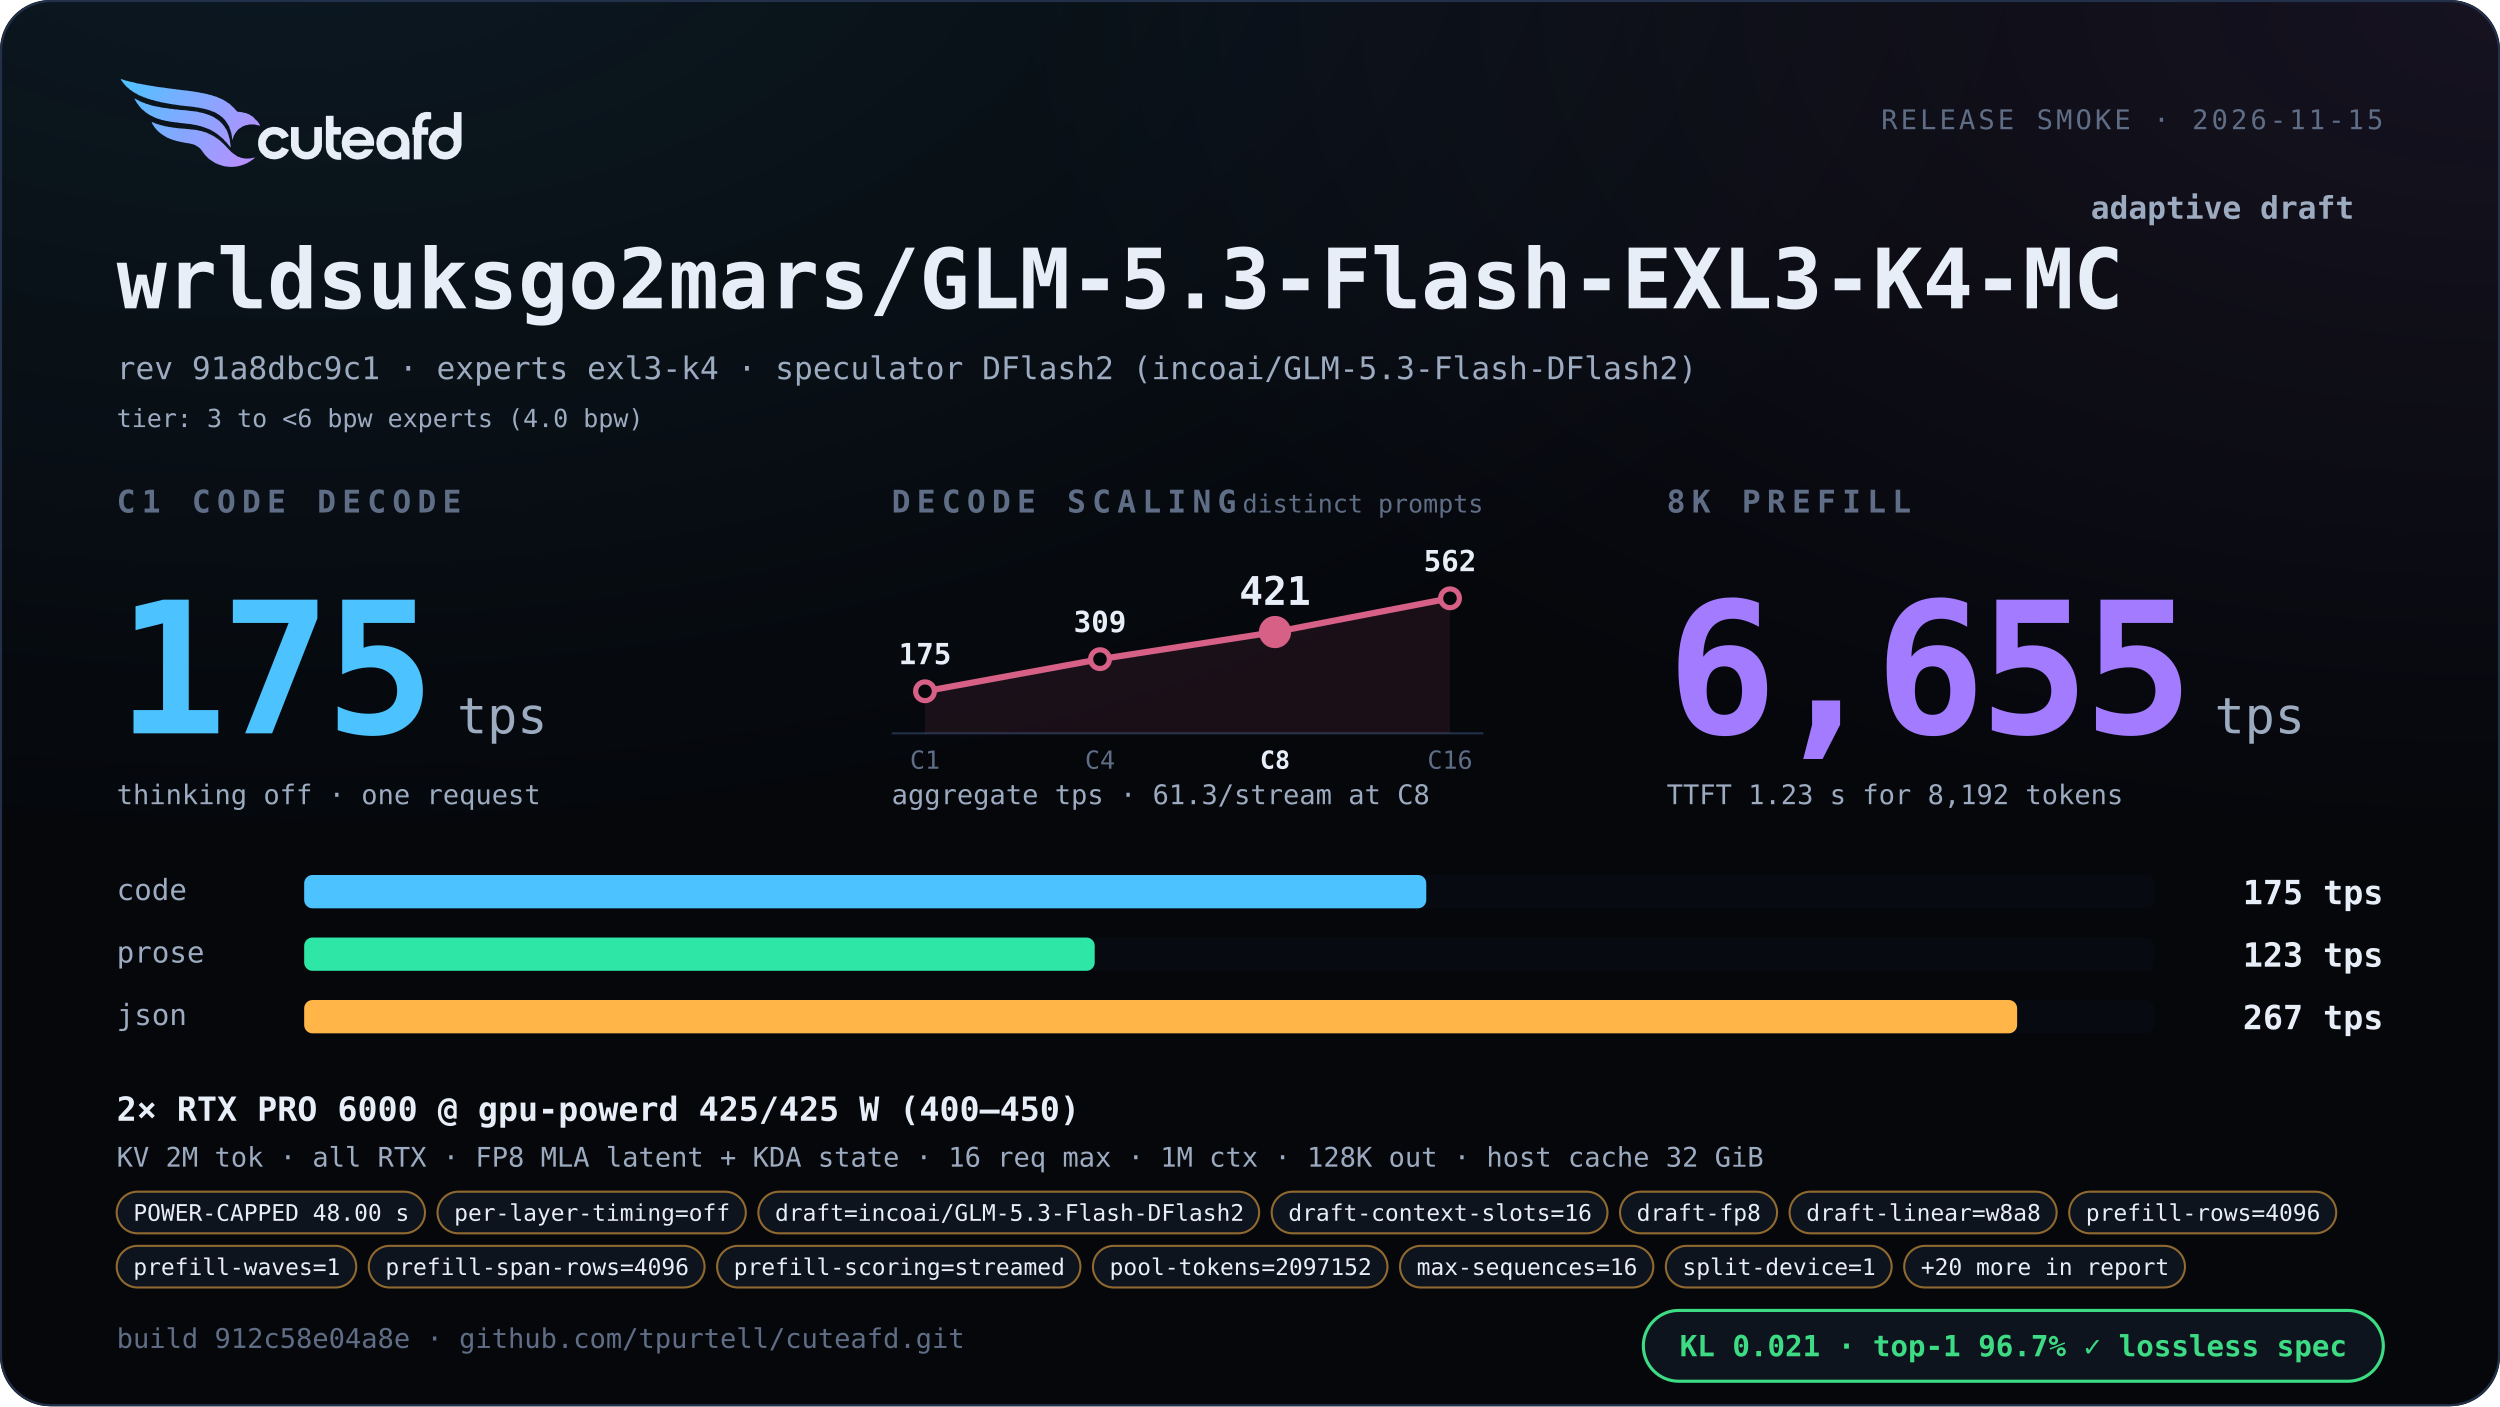
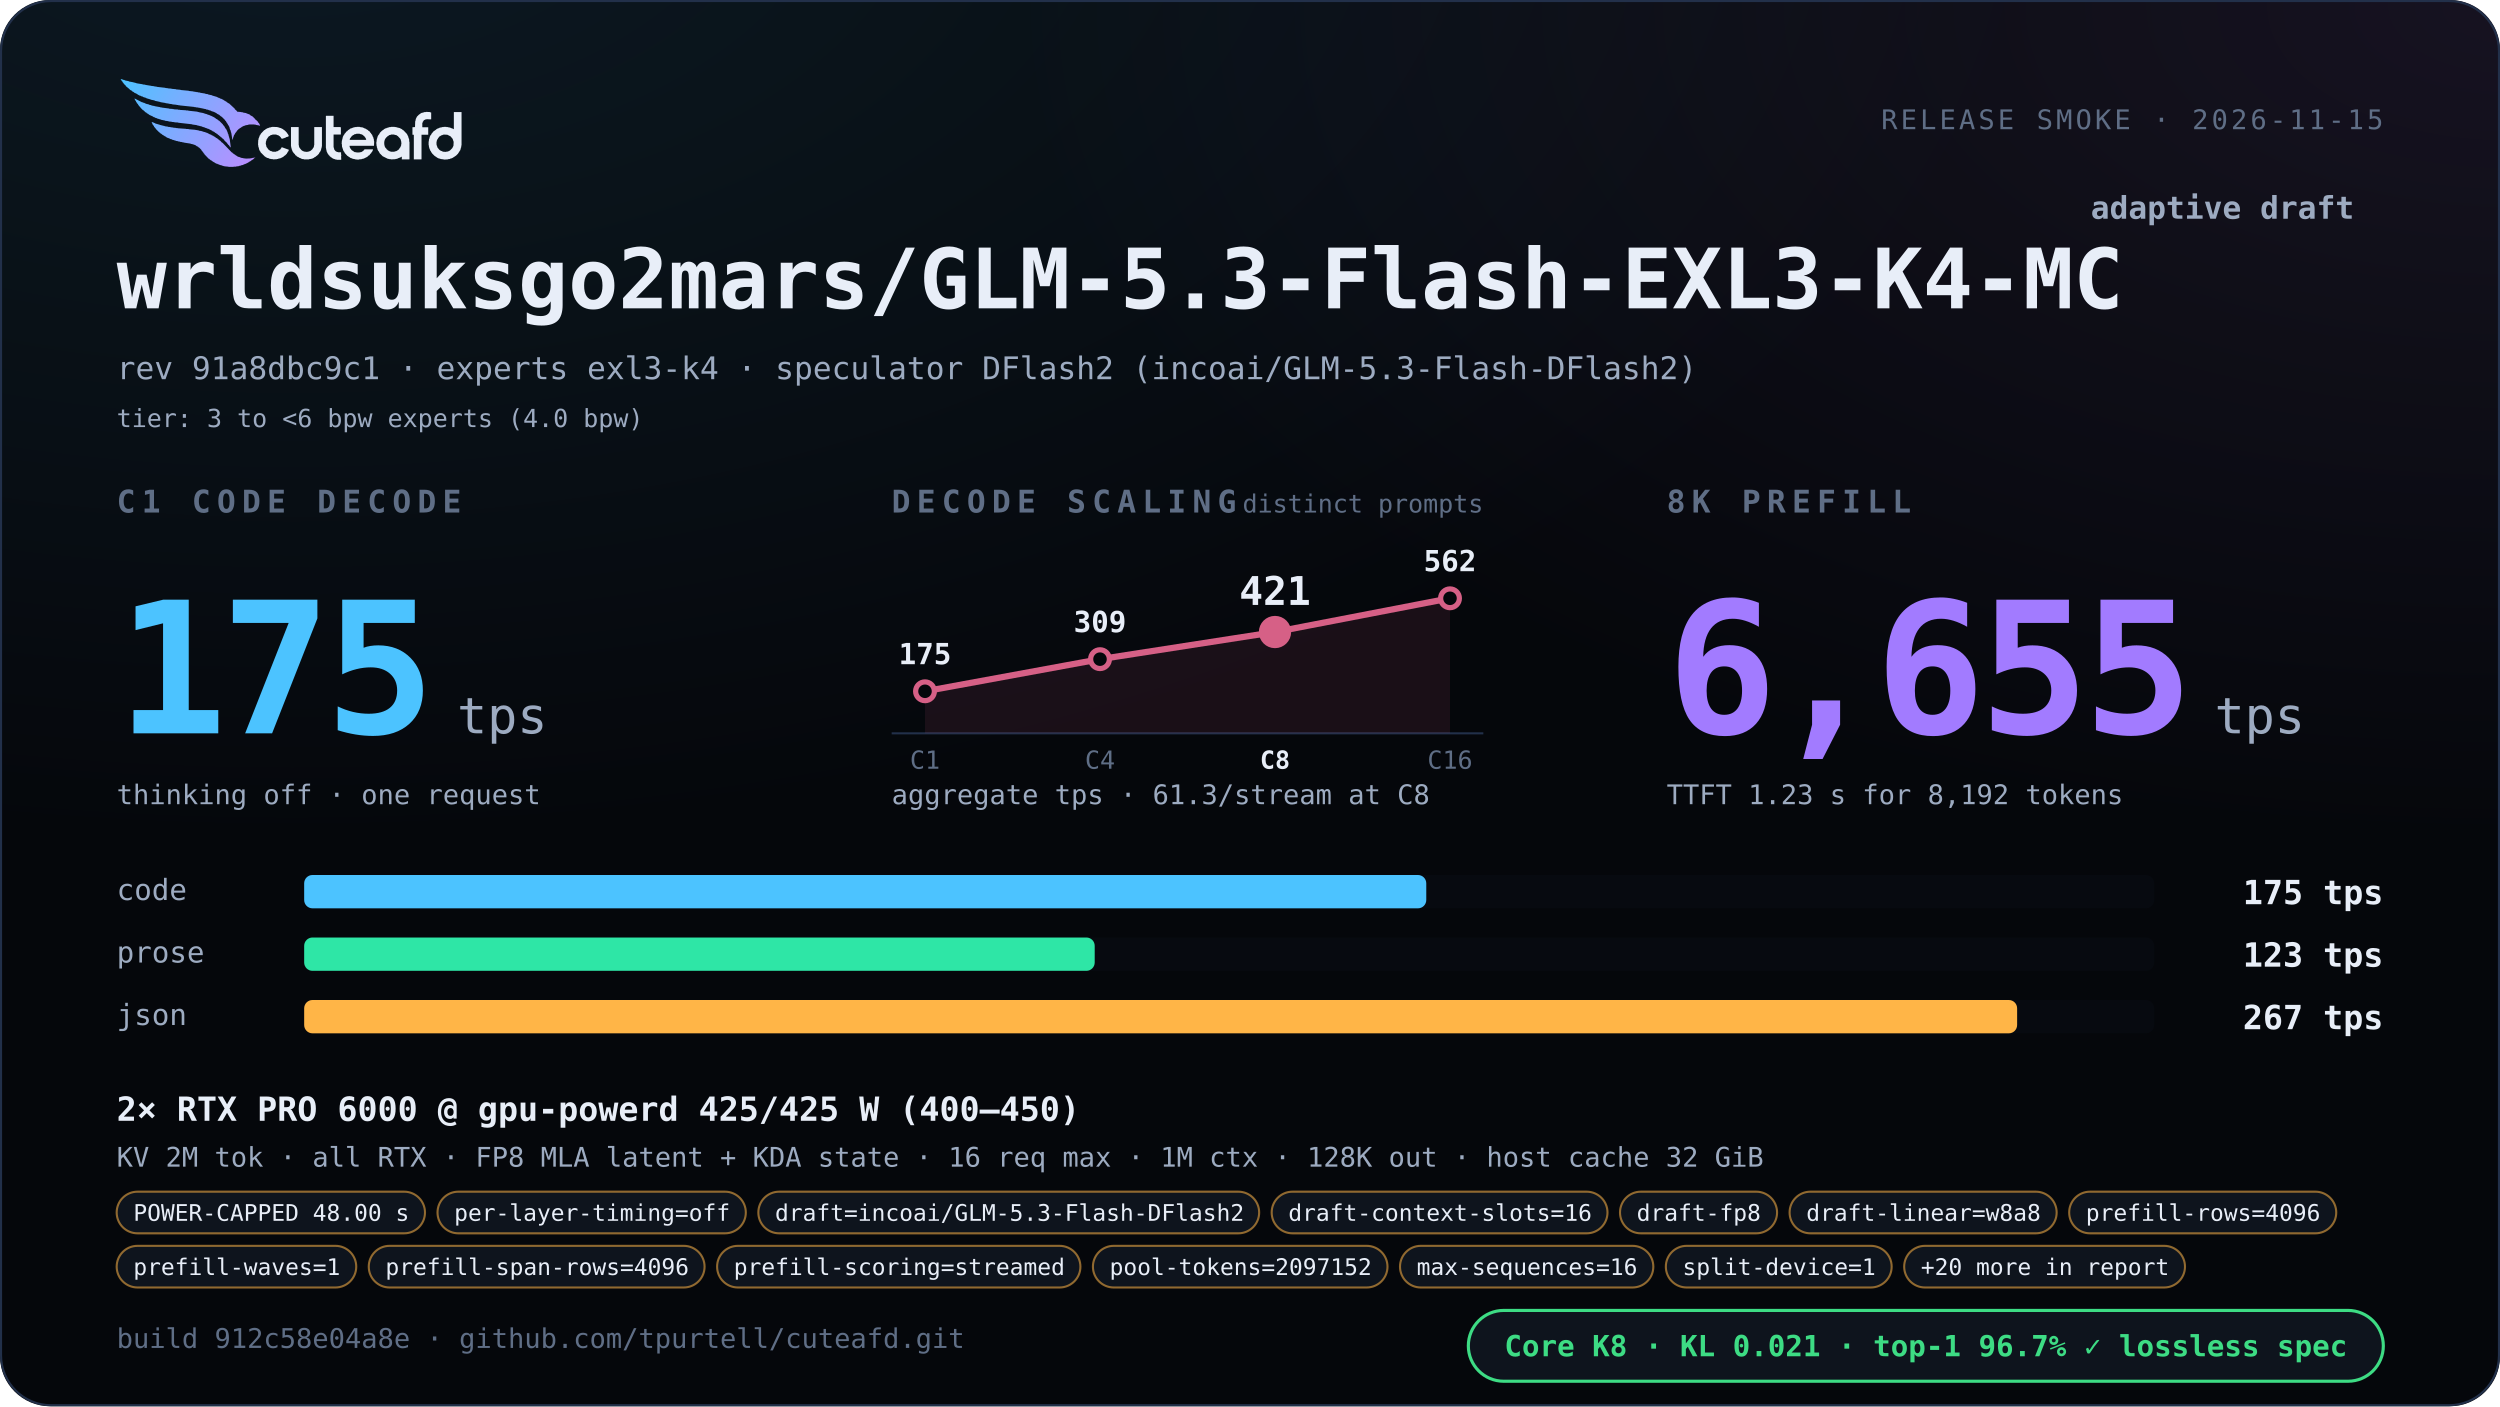
<svg xmlns="http://www.w3.org/2000/svg" width="1200" height="675" viewBox="0 0 1200 675">
  <defs>
    <linearGradient id="accent" x1="0" y1="0" x2="1" y2="0">
      <stop offset="0" stop-color="#4cc3ff" />
      <stop offset="1" stop-color="#c08bff" />
    </linearGradient>
    <pattern id="hazard" width="16" height="16" patternUnits="userSpaceOnUse" patternTransform="rotate(45)">
      <rect width="16" height="16" fill="#120405" />
      <rect width="8" height="16" fill="#ffb547" />
    </pattern>
    <radialGradient id="glow-a" cx="0.12" cy="-0.1" r="0.7">
      <stop offset="0" stop-color="#4cc3ff" stop-opacity="0.10" />
      <stop offset="1" stop-color="#4cc3ff" stop-opacity="0" />
    </radialGradient>
    <radialGradient id="glow-b" cx="1" cy="0" r="0.6">
      <stop offset="0" stop-color="#c08bff" stop-opacity="0.09" />
      <stop offset="1" stop-color="#c08bff" stop-opacity="0" />
    </radialGradient>
  </defs>
  <rect x="0" y="0" width="1200" height="675" rx="24" fill="#05070b" />
  <rect x="0" y="0" width="1200" height="675" rx="24" fill="url(#glow-a)" />
  <rect x="0" y="0" width="1200" height="675" rx="24" fill="url(#glow-b)" />
  <rect x="0.5" y="0.5" width="1199" height="674" rx="24" fill="none" stroke="#22304a" />
  <svg x="56" y="36" width="167.53" height="46" viewBox="81 149 1770 486" preserveAspectRatio="xMinYMid meet">
    <defs>
      <linearGradient id="cuteafd-swift" x1="101" y1="169" x2="808" y2="615" gradientUnits="userSpaceOnUse">
        <stop offset="0" stop-color="#4cc3ff" />
        <stop offset="1" stop-color="#c08bff" />
      </linearGradient>
    </defs>
    <path fill="url(#cuteafd-swift)" fill-rule="evenodd" d="M101 169L115 173 115 174 119 174 125 177 141 180 144 182 166 186 166 187 170 187 170 188 174 188 174 189 178 189 182 191 213 196 213 197 225 198 225 199 230 199 230 200 236 200 236 201 242 201 242 202 248 202 248 203 254 203 254 204 272 206 272 207 278 207 278 208 284 208 284 209 328 214 328 215 334 215 334 216 342 216 342 217 359 218 359 219 382 221 382 222 405 224 405 225 447 229 447 230 468 232 468 233 474 233 474 234 480 234 480 235 486 235 486 236 493 236 493 237 504 238 504 239 529 243 533 245 543 246 546 248 565 252 565 253 589 260 591 262 594 262 598 265 601 265 607 269 610 269 624 276 625 278 631 280 632 282 636 283 641 288 643 288 644 290 652 294 680 320 680 322 690 331 692 335 714 337 714 338 720 338 724 340 737 342 737 343 740 343 742 345 745 345 747 347 750 347 756 350 760 354 770 359 784 373 784 375 788 377 798 387 798 389 803 394 808 404 808 407 804 405 787 402 787 401 780 401 780 400 753 400 753 401 747 401 747 402 734 404 734 405 731 405 729 407 726 407 714 413 713 415 705 419 703 422 701 422 691 432 691 434 687 437 687 439 684 441 684 443 682 444 680 450 678 451 675 457 675 460 673 462 670 475 668 478 662 441 661 441 659 431 655 423 653 414 648 404 646 403 644 397 642 396 641 392 639 391 635 383 631 380 631 378 613 360 611 360 601 351 589 345 588 343 574 336 561 332 559 330 556 330 556 329 553 329 553 328 550 328 544 325 536 324 533 322 521 320 521 319 516 319 516 318 511 318 511 317 506 317 506 316 501 316 501 315 495 315 495 314 482 313 482 312 475 312 475 311 399 303 399 302 392 302 392 301 385 301 385 300 363 298 363 297 347 295 347 294 340 294 340 293 329 292 329 291 304 287 300 285 295 285 295 284 275 280 273 278 253 274 253 273 232 267 230 265 216 261 212 258 206 257 202 254 199 254 187 248 186 246 169 238 168 236 160 232 158 229 150 225 141 216 139 216 133 209 131 209 128 206 128 204 120 197 120 195 115 191 115 189 112 187 110 182 107 180 107 178 105 177ZM172 268L209 287 212 287 214 289 220 290 230 295 243 298 249 301 253 301 256 303 260 303 263 305 273 306 273 307 301 312 301 313 308 313 308 314 347 319 347 320 365 321 365 322 372 322 372 323 392 324 392 325 401 325 401 326 433 328 433 329 444 329 444 330 490 335 494 337 499 337 499 338 521 342 524 344 528 344 528 345 540 348 542 350 551 352 555 355 558 355 578 365 579 367 581 367 582 369 584 369 585 371 593 375 595 378 597 378 599 381 601 381 620 400 620 402 624 405 624 407 627 409 632 419 636 423 642 435 642 438 644 440 645 446 647 448 650 461 651 461 651 465 652 465 652 469 654 472 660 517 652 509 652 507 645 501 645 499 641 496 641 494 627 481 627 479 619 471 617 471 611 464 609 464 605 459 603 459 599 454 597 454 590 447 588 447 587 445 585 445 584 443 582 443 575 437 567 434 566 432 546 422 538 420 536 418 530 417 528 415 525 415 525 414 522 414 522 413 519 413 519 412 516 412 510 409 506 409 506 408 502 408 502 407 498 407 498 406 494 406 494 405 490 405 486 403 464 400 464 399 393 391 393 390 374 389 374 388 360 387 360 386 347 385 347 384 342 384 342 383 326 381 326 380 306 376 303 374 299 374 299 373 287 370 285 368 282 368 282 367 279 367 272 363 267 362 266 360 246 351 245 349 243 349 242 347 234 343 232 340 227 338 217 328 215 328 201 314 201 312 194 306 194 304 191 302 189 297 183 291 182 287 180 286 178 280 176 279 172 271ZM258 387L268 390 270 392 273 392 277 395 295 400 295 401 299 401 302 403 306 403 306 404 310 404 310 405 314 405 314 406 318 406 318 407 322 407 326 409 341 411 341 412 354 413 354 414 366 415 366 416 374 416 374 417 382 417 382 418 390 418 390 419 433 422 433 423 446 423 446 424 481 427 481 428 487 428 487 429 493 429 493 430 497 430 501 432 511 433 514 435 518 435 521 437 531 439 533 441 539 442 554 450 561 452 562 454 572 458 573 460 580 463 581 465 583 465 584 467 592 471 594 474 596 474 599 478 601 478 604 482 606 482 615 492 617 492 665 542 667 542 671 547 673 547 675 550 677 550 678 552 680 552 687 558 691 559 692 561 698 564 704 565 706 567 712 568 712 569 725 571 725 572 734 572 734 573 761 572 761 571 767 571 767 570 780 568 783 566 784 568 782 568 773 577 771 577 769 580 767 580 760 586 756 587 755 589 751 590 750 592 734 600 731 600 727 603 724 603 722 605 712 607 712 608 702 610 702 611 686 613 686 614 674 614 674 615 648 615 648 614 627 612 627 611 623 611 623 610 619 610 616 608 603 605 601 603 598 603 596 601 593 601 591 599 588 599 578 594 577 592 571 590 570 588 568 588 567 586 565 586 564 584 556 580 554 577 552 577 550 574 548 574 526 551 526 549 522 546 522 544 517 539 517 537 513 534 510 528 499 517 497 517 494 513 485 509 484 507 476 503 473 503 471 501 467 501 467 500 456 498 456 497 423 492 423 491 418 491 418 490 412 490 412 489 402 488 402 487 393 486 393 485 381 483 378 481 374 481 374 480 362 477 360 475 354 474 345 469 342 469 332 464 331 462 325 460 324 458 320 457 319 455 311 451 309 448 304 446 300 441 298 441 279 422 279 420 274 416 274 414 271 412 270 408 264 401Z" />
    <path fill="#e8eef8" fill-rule="evenodd" d="M1650 336L1670 337 1670 338 1676 339 1676 373 1675 374 1652 373 1652 374 1648 374 1640 378 1637 381 1637 383 1634 385 1632 392 1631 392 1631 413 1632 414 1661 414 1661 452 1627 452 1627 576 1626 577 1588 577 1588 454 1587 452 1581 452 1581 414 1594 413 1595 383 1596 383 1598 372 1604 360 1616 348 1618 348 1622 344 1628 341 1634 340 1634 339 1638 339 1642 337 1650 337ZM1791 337L1830 337 1830 506 1829 506 1828 517 1827 517 1824 529 1822 533 1820 534 1819 538 1817 539 1817 541 1815 542 1815 544 1813 545 1813 547 1801 559 1799 559 1798 561 1796 561 1794 564 1790 565 1789 567 1779 572 1776 572 1770 575 1761 576 1761 577 1740 578 1740 577 1723 575 1723 574 1714 572 1704 567 1703 565 1698 563 1696 560 1694 560 1680 546 1680 544 1677 542 1674 535 1672 534 1670 527 1668 525 1666 516 1665 516 1664 505 1663 505 1663 486 1664 486 1665 474 1666 474 1669 462 1673 454 1675 453 1679 445 1683 442 1683 440 1690 433 1692 433 1695 429 1697 429 1704 423 1712 419 1715 419 1719 416 1731 414 1731 413 1739 413 1739 412 1753 412 1753 413 1761 413 1761 414 1770 415 1770 416 1776 417 1778 419 1781 419 1791 424ZM1143 356L1181 356 1181 413 1217 413 1217 416 1218 416 1218 450 1217 451 1181 451 1181 515 1182 515 1182 520 1183 520 1185 528 1192 536 1194 536 1197 539 1204 540 1204 541 1219 541 1219 553 1220 553 1220 561 1219 561 1220 578 1219 579 1197 579 1197 578 1188 577 1186 575 1183 575 1173 570 1172 568 1167 566 1164 562 1162 562 1161 559 1156 555 1156 553 1153 551 1146 537 1144 526 1143 526 1143 519 1142 519 1142 357ZM870 412L897 413 897 414 901 414 901 415 905 415 907 417 913 418 925 424 930 429 932 429 944 441 944 443 947 445 947 447 949 448 954 458 954 460 951 460 947 463 941 464 937 467 934 467 934 468 918 473 917 470 914 468 914 466 906 458 904 458 903 456 899 454 896 454 890 451 871 451 871 452 862 454 856 459 854 459 849 464 849 466 846 468 844 473 842 474 839 485 838 485 838 492 837 492 837 498 838 498 838 504 839 504 840 511 843 517 845 518 845 520 848 522 848 524 854 530 856 530 857 532 863 535 866 535 872 538 889 538 889 537 898 535 901 532 905 531 907 528 909 528 913 524 913 522 915 521 918 515 954 528 953 533 951 537 949 538 948 542 946 543 944 548 934 558 932 558 926 564 912 571 899 574 899 575 894 575 894 576 874 577 874 576 861 575 861 574 857 574 849 570 846 570 836 565 835 563 833 563 811 541 810 537 808 536 804 528 801 515 800 515 800 511 799 511 799 504 798 504 799 478 800 478 801 470 805 462 805 459 807 455 809 454 810 450 812 449 812 447 829 429 834 427 836 424 848 418 851 418 853 416 864 414 864 413 870 413ZM1298 412L1314 412 1314 413 1329 415 1339 420 1342 420 1345 423 1352 426 1353 428 1355 428 1359 433 1361 433 1366 438 1366 440 1371 444 1371 446 1377 453 1379 460 1382 464 1384 473 1385 473 1386 485 1387 485 1386 508 1262 508 1262 512 1263 512 1263 515 1267 523 1270 525 1270 527 1275 532 1277 532 1278 534 1280 534 1281 536 1283 536 1284 538 1288 540 1297 541 1297 542 1313 542 1313 541 1321 540 1327 537 1328 535 1330 535 1337 528 1337 526 1381 526 1380 531 1376 539 1372 543 1372 545 1365 551 1365 553 1361 557 1359 557 1352 564 1334 573 1324 575 1324 576 1310 577 1310 578 1297 578 1297 577 1290 577 1290 576 1278 574 1278 573 1275 573 1273 571 1270 571 1264 568 1263 566 1259 565 1254 560 1252 560 1238 545 1238 543 1236 542 1235 538 1233 537 1229 529 1229 526 1227 524 1227 520 1224 514 1223 499 1222 499 1223 482 1224 482 1224 477 1225 477 1228 463 1233 453 1235 452 1236 448 1243 441 1243 439 1247 435 1249 435 1255 428 1257 428 1258 426 1260 426 1261 424 1263 424 1264 422 1270 419 1273 419 1281 415 1285 415 1289 413 1298 413ZM1472 412L1491 412 1491 413 1498 413 1498 414 1503 414 1503 415 1516 418 1528 424 1533 429 1535 429 1553 448 1560 462 1560 465 1561 465 1561 468 1564 474 1565 488 1566 488 1566 576 1565 577 1527 577 1527 564 1526 563 1518 568 1515 568 1514 570 1511 570 1503 574 1495 575 1495 576 1472 577 1472 576 1464 576 1464 575 1456 574 1430 561 1415 546 1410 536 1408 535 1404 527 1402 518 1401 518 1400 509 1399 509 1399 501 1398 501 1398 488 1399 488 1400 475 1401 475 1401 471 1402 471 1404 462 1408 454 1410 453 1410 451 1412 450 1416 442 1428 430 1430 430 1432 427 1434 427 1438 423 1446 419 1449 419 1451 417 1457 416 1457 415 1461 415 1465 413 1472 413ZM965 413L1004 413 1004 504 1005 504 1005 510 1006 510 1006 513 1009 519 1019 531 1021 531 1022 533 1028 536 1031 536 1034 538 1041 538 1041 539 1053 538 1053 537 1056 537 1056 536 1059 536 1065 533 1075 524 1076 520 1078 519 1081 513 1082 505 1083 505 1083 413 1122 413 1122 511 1121 511 1121 517 1120 517 1117 530 1112 540 1110 541 1106 549 1096 559 1094 559 1091 563 1084 566 1083 568 1073 573 1070 573 1070 574 1056 576 1056 577 1031 577 1031 576 1021 575 1011 570 1008 570 1007 568 995 562 991 557 989 557 986 554 986 552 977 543 977 541 975 540 971 532 971 529 969 527 967 517 966 517 966 511 965 511ZM1263 478L1346 478 1346 474 1342 466 1340 465 1340 463 1329 453 1323 450 1314 448 1314 447 1296 447 1296 448 1286 450 1283 453 1279 454 1277 457 1275 457 1272 460 1272 462 1269 464 1269 466 1266 468 1263 474ZM1524 499L1525 499 1524 485 1523 485 1523 481 1522 481 1522 478 1519 472 1506 458 1504 458 1503 456 1499 454 1489 452 1489 451 1472 451 1472 452 1463 454 1457 459 1455 459 1452 463 1449 464 1449 466 1444 471 1440 479 1439 486 1438 486 1438 502 1439 502 1439 507 1440 507 1440 510 1444 518 1450 524 1450 526 1454 528 1456 531 1468 537 1472 537 1472 538 1489 538 1489 537 1493 537 1493 536 1496 536 1496 535 1499 535 1505 532 1507 529 1509 529 1513 525 1513 523 1517 520 1517 518 1521 514 1521 511 1524 505ZM1703 503L1704 503 1704 507 1705 507 1708 517 1719 530 1721 530 1725 534 1728 534 1736 538 1752 539 1752 538 1761 537 1771 532 1783 520 1789 508 1790 487 1789 487 1789 483 1788 483 1785 473 1774 460 1758 452 1739 451 1739 452 1735 452 1735 453 1725 456 1724 458 1719 460 1714 465 1714 467 1711 469 1711 471 1707 475 1707 478 1705 480 1704 487 1703 487Z" />
  </svg>
  <text x="1144" y="62" font-family="ui-monospace, 'SF Mono', 'JetBrains Mono', 'Cascadia Mono', Menlo, Consolas, 'DejaVu Sans Mono', monospace" font-size="13" fill="#5f6e86" text-anchor="end" letter-spacing="1.5">RELEASE SMOKE · 2026-11-15</text>
  <text x="1130" y="105" font-family="ui-monospace, 'SF Mono', 'JetBrains Mono', 'Cascadia Mono', Menlo, Consolas, 'DejaVu Sans Mono', monospace" font-size="15" fill="#9dabc1" font-weight="600" text-anchor="end">adaptive draft</text>
  <text x="56" y="148" font-family="ui-monospace, 'SF Mono', 'JetBrains Mono', 'Cascadia Mono', Menlo, Consolas, 'DejaVu Sans Mono', monospace" font-size="40" fill="#e8eef8" font-weight="700">wrldsuksgo2mars/GLM-5.3-Flash-EXL3-K4-MC</text>
  <text x="56" y="182" font-family="ui-monospace, 'SF Mono', 'JetBrains Mono', 'Cascadia Mono', Menlo, Consolas, 'DejaVu Sans Mono', monospace" font-size="15" fill="#9dabc1">rev 91a8dbc9c1 · experts exl3-k4 · speculator DFlash2 (incoai/GLM-5.3-Flash-DFlash2)</text>
  <text x="56" y="246" font-family="ui-monospace, 'SF Mono', 'JetBrains Mono', 'Cascadia Mono', Menlo, Consolas, 'DejaVu Sans Mono', monospace" font-size="15" fill="#5f6e86" font-weight="600" letter-spacing="3">C1 CODE DECODE</text>
  <text x="56" y="352" font-family="ui-monospace, 'SF Mono', 'JetBrains Mono', 'Cascadia Mono', Menlo, Consolas, 'DejaVu Sans Mono', monospace" font-size="88" fill="#4cc3ff" font-weight="700" letter-spacing="-3">175</text>
  <text x="219.4" y="352" font-family="ui-monospace, 'SF Mono', 'JetBrains Mono', 'Cascadia Mono', Menlo, Consolas, 'DejaVu Sans Mono', monospace" font-size="24" fill="#9dabc1">tps</text>
  <text x="56" y="386" font-family="ui-monospace, 'SF Mono', 'JetBrains Mono', 'Cascadia Mono', Menlo, Consolas, 'DejaVu Sans Mono', monospace" font-size="13" fill="#9dabc1">thinking off · one request</text>
  <text x="428" y="246" font-family="ui-monospace, 'SF Mono', 'JetBrains Mono', 'Cascadia Mono', Menlo, Consolas, 'DejaVu Sans Mono', monospace" font-size="15" fill="#5f6e86" font-weight="600" letter-spacing="3">DECODE SCALING</text>
  <text x="712" y="246" font-family="ui-monospace, 'SF Mono', 'JetBrains Mono', 'Cascadia Mono', Menlo, Consolas, 'DejaVu Sans Mono', monospace" font-size="12" fill="#5f6e86" text-anchor="end">distinct prompts</text>
  <line x1="428" y1="352" x2="712" y2="352" stroke="#22304a" stroke-width="1" />
  <text x="444" y="369" font-family="ui-monospace, 'SF Mono', 'JetBrains Mono', 'Cascadia Mono', Menlo, Consolas, 'DejaVu Sans Mono', monospace" font-size="12" fill="#5f6e86" text-anchor="middle">C1</text>
  <text x="528" y="369" font-family="ui-monospace, 'SF Mono', 'JetBrains Mono', 'Cascadia Mono', Menlo, Consolas, 'DejaVu Sans Mono', monospace" font-size="12" fill="#5f6e86" text-anchor="middle">C4</text>
  <text x="612" y="369" font-family="ui-monospace, 'SF Mono', 'JetBrains Mono', 'Cascadia Mono', Menlo, Consolas, 'DejaVu Sans Mono', monospace" font-size="12" fill="#e8eef8" font-weight="700" text-anchor="middle">C8</text>
  <text x="696" y="369" font-family="ui-monospace, 'SF Mono', 'JetBrains Mono', 'Cascadia Mono', Menlo, Consolas, 'DejaVu Sans Mono', monospace" font-size="12" fill="#5f6e86" text-anchor="middle">C16</text>
  <path d="M444,331.817 L528,316.399 L612,303.372 L696,287.185 L696,352 L444,352 Z" fill="#d66086" fill-opacity="0.10" />
  <path d="M444,331.817 L528,316.399 L612,303.372 L696,287.185" fill="none" stroke="#d66086" stroke-width="3" stroke-linejoin="round" stroke-linecap="round" />
  <g aria-label="C1: 175 aggregate tps, 175 median tps per request">
    <circle cx="444" cy="331.817" r="4.5" fill="#05070b" stroke="#d66086" stroke-width="2.5" />
    <text x="444" y="318.82" font-family="ui-monospace, 'SF Mono', 'JetBrains Mono', 'Cascadia Mono', Menlo, Consolas, 'DejaVu Sans Mono', monospace" font-size="14" fill="#e8eef8" font-weight="700" text-anchor="middle">175</text>
  </g>
  <g aria-label="C4: 309 aggregate tps, 87.5 median tps per request">
    <circle cx="528" cy="316.399" r="4.5" fill="#05070b" stroke="#d66086" stroke-width="2.5" />
    <text x="528" y="303.4" font-family="ui-monospace, 'SF Mono', 'JetBrains Mono', 'Cascadia Mono', Menlo, Consolas, 'DejaVu Sans Mono', monospace" font-size="14" fill="#e8eef8" font-weight="700" text-anchor="middle">309</text>
  </g>
  <g aria-label="C8: 421 aggregate tps, 61.3 median tps per request">
    <circle cx="612" cy="303.372" r="6.5" fill="#d66086" stroke="#d66086" stroke-width="2.5" />
    <text x="612" y="290.37" font-family="ui-monospace, 'SF Mono', 'JetBrains Mono', 'Cascadia Mono', Menlo, Consolas, 'DejaVu Sans Mono', monospace" font-size="19" fill="#e8eef8" font-weight="700" text-anchor="middle">421</text>
  </g>
  <g aria-label="C16: 562 aggregate tps, 38.8 median tps per request">
    <circle cx="696" cy="287.185" r="4.5" fill="#05070b" stroke="#d66086" stroke-width="2.5" />
    <text x="696" y="274.19" font-family="ui-monospace, 'SF Mono', 'JetBrains Mono', 'Cascadia Mono', Menlo, Consolas, 'DejaVu Sans Mono', monospace" font-size="14" fill="#e8eef8" font-weight="700" text-anchor="middle">562</text>
  </g>
  <text x="428" y="386" font-family="ui-monospace, 'SF Mono', 'JetBrains Mono', 'Cascadia Mono', Menlo, Consolas, 'DejaVu Sans Mono', monospace" font-size="13" fill="#9dabc1">aggregate tps · 61.3/stream at C8</text>
  <text x="800" y="246" font-family="ui-monospace, 'SF Mono', 'JetBrains Mono', 'Cascadia Mono', Menlo, Consolas, 'DejaVu Sans Mono', monospace" font-size="15" fill="#5f6e86" font-weight="600" letter-spacing="3">8K PREFILL</text>
  <text x="800" y="352" font-family="ui-monospace, 'SF Mono', 'JetBrains Mono', 'Cascadia Mono', Menlo, Consolas, 'DejaVu Sans Mono', monospace" font-size="88" fill="#a27bff" font-weight="700" letter-spacing="-3">6,655</text>
  <text x="1063" y="352" font-family="ui-monospace, 'SF Mono', 'JetBrains Mono', 'Cascadia Mono', Menlo, Consolas, 'DejaVu Sans Mono', monospace" font-size="24" fill="#9dabc1">tps</text>
  <text x="800" y="386" font-family="ui-monospace, 'SF Mono', 'JetBrains Mono', 'Cascadia Mono', Menlo, Consolas, 'DejaVu Sans Mono', monospace" font-size="13" fill="#9dabc1">TTFT 1.23 s for 8,192 tokens</text>
  <text x="56" y="432" font-family="ui-monospace, 'SF Mono', 'JetBrains Mono', 'Cascadia Mono', Menlo, Consolas, 'DejaVu Sans Mono', monospace" font-size="14" fill="#9dabc1">code</text>
  <rect x="146" y="420" width="888" height="16" rx="4" fill="#070a10" />
  <rect x="146" y="420" width="538.61" height="16" rx="4" fill="#4cc3ff" opacity="1" />
  <text x="1144" y="434" font-family="ui-monospace, 'SF Mono', 'JetBrains Mono', 'Cascadia Mono', Menlo, Consolas, 'DejaVu Sans Mono', monospace" font-size="16" fill="#e8eef8" font-weight="700" text-anchor="end">175 tps</text>
  <text x="56" y="462" font-family="ui-monospace, 'SF Mono', 'JetBrains Mono', 'Cascadia Mono', Menlo, Consolas, 'DejaVu Sans Mono', monospace" font-size="14" fill="#9dabc1">prose</text>
  <rect x="146" y="450" width="888" height="16" rx="4" fill="#070a10" />
  <rect x="146" y="450" width="379.46" height="16" rx="4" fill="#2ee6a6" opacity="1" />
  <text x="1144" y="464" font-family="ui-monospace, 'SF Mono', 'JetBrains Mono', 'Cascadia Mono', Menlo, Consolas, 'DejaVu Sans Mono', monospace" font-size="16" fill="#e8eef8" font-weight="700" text-anchor="end">123 tps</text>
  <text x="56" y="492" font-family="ui-monospace, 'SF Mono', 'JetBrains Mono', 'Cascadia Mono', Menlo, Consolas, 'DejaVu Sans Mono', monospace" font-size="14" fill="#9dabc1">json</text>
  <rect x="146" y="480" width="888" height="16" rx="4" fill="#070a10" />
  <rect x="146" y="480" width="822.22" height="16" rx="4" fill="#ffb547" opacity="1" />
  <text x="1144" y="494" font-family="ui-monospace, 'SF Mono', 'JetBrains Mono', 'Cascadia Mono', Menlo, Consolas, 'DejaVu Sans Mono', monospace" font-size="16" fill="#e8eef8" font-weight="700" text-anchor="end">267 tps</text>
  <text x="56" y="538" font-family="ui-monospace, 'SF Mono', 'JetBrains Mono', 'Cascadia Mono', Menlo, Consolas, 'DejaVu Sans Mono', monospace" font-size="16" fill="#e8eef8" font-weight="600">2× RTX PRO 6000 @ gpu-powerd 425/425 W (400–450)</text>
  <text x="56" y="560" font-family="ui-monospace, 'SF Mono', 'JetBrains Mono', 'Cascadia Mono', Menlo, Consolas, 'DejaVu Sans Mono', monospace" font-size="13" fill="#9dabc1">KV 2M tok · all RTX · FP8 MLA latent + KDA state · 16 req max · 1M ctx · 128K out · host cache 32 GiB</text>
  <rect x="56" y="572" width="148" height="20" rx="10" fill="#0e141d" stroke="#ffb547" stroke-opacity="0.55" />
  <text x="64" y="586" font-family="ui-monospace, 'SF Mono', 'JetBrains Mono', 'Cascadia Mono', Menlo, Consolas, 'DejaVu Sans Mono', monospace" font-size="11" fill="#e8eef8">POWER-CAPPED 48.00 s</text>
  <rect x="210" y="572" width="148" height="20" rx="10" fill="#0e141d" stroke="#ffb547" stroke-opacity="0.55" />
  <text x="218" y="586" font-family="ui-monospace, 'SF Mono', 'JetBrains Mono', 'Cascadia Mono', Menlo, Consolas, 'DejaVu Sans Mono', monospace" font-size="11" fill="#e8eef8">per-layer-timing=off</text>
  <rect x="364" y="572" width="240.4" height="20" rx="10" fill="#0e141d" stroke="#ffb547" stroke-opacity="0.55" />
  <text x="372" y="586" font-family="ui-monospace, 'SF Mono', 'JetBrains Mono', 'Cascadia Mono', Menlo, Consolas, 'DejaVu Sans Mono', monospace" font-size="11" fill="#e8eef8">draft=incoai/GLM-5.3-Flash-DFlash2</text>
  <rect x="610.4" y="572" width="161.2" height="20" rx="10" fill="#0e141d" stroke="#ffb547" stroke-opacity="0.55" />
  <text x="618.4" y="586" font-family="ui-monospace, 'SF Mono', 'JetBrains Mono', 'Cascadia Mono', Menlo, Consolas, 'DejaVu Sans Mono', monospace" font-size="11" fill="#e8eef8">draft-context-slots=16</text>
  <rect x="777.6" y="572" width="75.4" height="20" rx="10" fill="#0e141d" stroke="#ffb547" stroke-opacity="0.55" />
  <text x="785.6" y="586" font-family="ui-monospace, 'SF Mono', 'JetBrains Mono', 'Cascadia Mono', Menlo, Consolas, 'DejaVu Sans Mono', monospace" font-size="11" fill="#e8eef8">draft-fp8</text>
  <rect x="859" y="572" width="128.2" height="20" rx="10" fill="#0e141d" stroke="#ffb547" stroke-opacity="0.55" />
  <text x="867" y="586" font-family="ui-monospace, 'SF Mono', 'JetBrains Mono', 'Cascadia Mono', Menlo, Consolas, 'DejaVu Sans Mono', monospace" font-size="11" fill="#e8eef8">draft-linear=w8a8</text>
  <rect x="993.2" y="572" width="128.2" height="20" rx="10" fill="#0e141d" stroke="#ffb547" stroke-opacity="0.55" />
  <text x="1001.2" y="586" font-family="ui-monospace, 'SF Mono', 'JetBrains Mono', 'Cascadia Mono', Menlo, Consolas, 'DejaVu Sans Mono', monospace" font-size="11" fill="#e8eef8">prefill-rows=4096</text>
  <rect x="56" y="598" width="115" height="20" rx="10" fill="#0e141d" stroke="#ffb547" stroke-opacity="0.55" />
  <text x="64" y="612" font-family="ui-monospace, 'SF Mono', 'JetBrains Mono', 'Cascadia Mono', Menlo, Consolas, 'DejaVu Sans Mono', monospace" font-size="11" fill="#e8eef8">prefill-waves=1</text>
  <rect x="177" y="598" width="161.2" height="20" rx="10" fill="#0e141d" stroke="#ffb547" stroke-opacity="0.55" />
  <text x="185" y="612" font-family="ui-monospace, 'SF Mono', 'JetBrains Mono', 'Cascadia Mono', Menlo, Consolas, 'DejaVu Sans Mono', monospace" font-size="11" fill="#e8eef8">prefill-span-rows=4096</text>
  <rect x="344.2" y="598" width="174.4" height="20" rx="10" fill="#0e141d" stroke="#ffb547" stroke-opacity="0.55" />
  <text x="352.2" y="612" font-family="ui-monospace, 'SF Mono', 'JetBrains Mono', 'Cascadia Mono', Menlo, Consolas, 'DejaVu Sans Mono', monospace" font-size="11" fill="#e8eef8">prefill-scoring=streamed</text>
  <rect x="524.6" y="598" width="141.4" height="20" rx="10" fill="#0e141d" stroke="#ffb547" stroke-opacity="0.55" />
  <text x="532.6" y="612" font-family="ui-monospace, 'SF Mono', 'JetBrains Mono', 'Cascadia Mono', Menlo, Consolas, 'DejaVu Sans Mono', monospace" font-size="11" fill="#e8eef8">pool-tokens=2097152</text>
  <rect x="672" y="598" width="121.6" height="20" rx="10" fill="#0e141d" stroke="#ffb547" stroke-opacity="0.55" />
  <text x="680" y="612" font-family="ui-monospace, 'SF Mono', 'JetBrains Mono', 'Cascadia Mono', Menlo, Consolas, 'DejaVu Sans Mono', monospace" font-size="11" fill="#e8eef8">max-sequences=16</text>
  <rect x="799.6" y="598" width="108.4" height="20" rx="10" fill="#0e141d" stroke="#ffb547" stroke-opacity="0.55" />
  <text x="807.6" y="612" font-family="ui-monospace, 'SF Mono', 'JetBrains Mono', 'Cascadia Mono', Menlo, Consolas, 'DejaVu Sans Mono', monospace" font-size="11" fill="#e8eef8">split-device=1</text>
  <rect x="914" y="598" width="134.8" height="20" rx="10" fill="#0e141d" stroke="#ffb547" stroke-opacity="0.55" />
  <text x="922" y="612" font-family="ui-monospace, 'SF Mono', 'JetBrains Mono', 'Cascadia Mono', Menlo, Consolas, 'DejaVu Sans Mono', monospace" font-size="11" fill="#e8eef8">+20 more in report</text>
  <text x="56" y="205" font-family="ui-monospace, 'SF Mono', 'JetBrains Mono', 'Cascadia Mono', Menlo, Consolas, 'DejaVu Sans Mono', monospace" font-size="12" fill="#9dabc1">tier: 3 to &lt;6 bpw experts (4.0 bpw)</text>
  <text x="56" y="647" font-family="ui-monospace, 'SF Mono', 'JetBrains Mono', 'Cascadia Mono', Menlo, Consolas, 'DejaVu Sans Mono', monospace" font-size="13" fill="#5f6e86">build 912c58e04a8e · github.com/tpurtell/cuteafd.git</text>
-   <rect x="788.8" y="629" width="355.2" height="34" rx="17" fill="#0e141d" stroke="#3ddc84" stroke-width="1.5" />
-   <text x="966.4" y="651" font-family="ui-monospace, 'SF Mono', 'JetBrains Mono', 'Cascadia Mono', Menlo, Consolas, 'DejaVu Sans Mono', monospace" font-size="14" fill="#3ddc84" font-weight="600" text-anchor="middle">KL 0.021 · top-1 96.7% ✓ lossless spec</text>
+   <rect x="704.8" y="629" width="439.2" height="34" rx="17" fill="#0e141d" stroke="#3ddc84" stroke-width="1.5" />
+   <text x="924.4" y="651" font-family="ui-monospace, 'SF Mono', 'JetBrains Mono', 'Cascadia Mono', Menlo, Consolas, 'DejaVu Sans Mono', monospace" font-size="14" fill="#3ddc84" font-weight="600" text-anchor="middle">Core K8 · KL 0.021 · top-1 96.7% ✓ lossless spec</text>
</svg>
